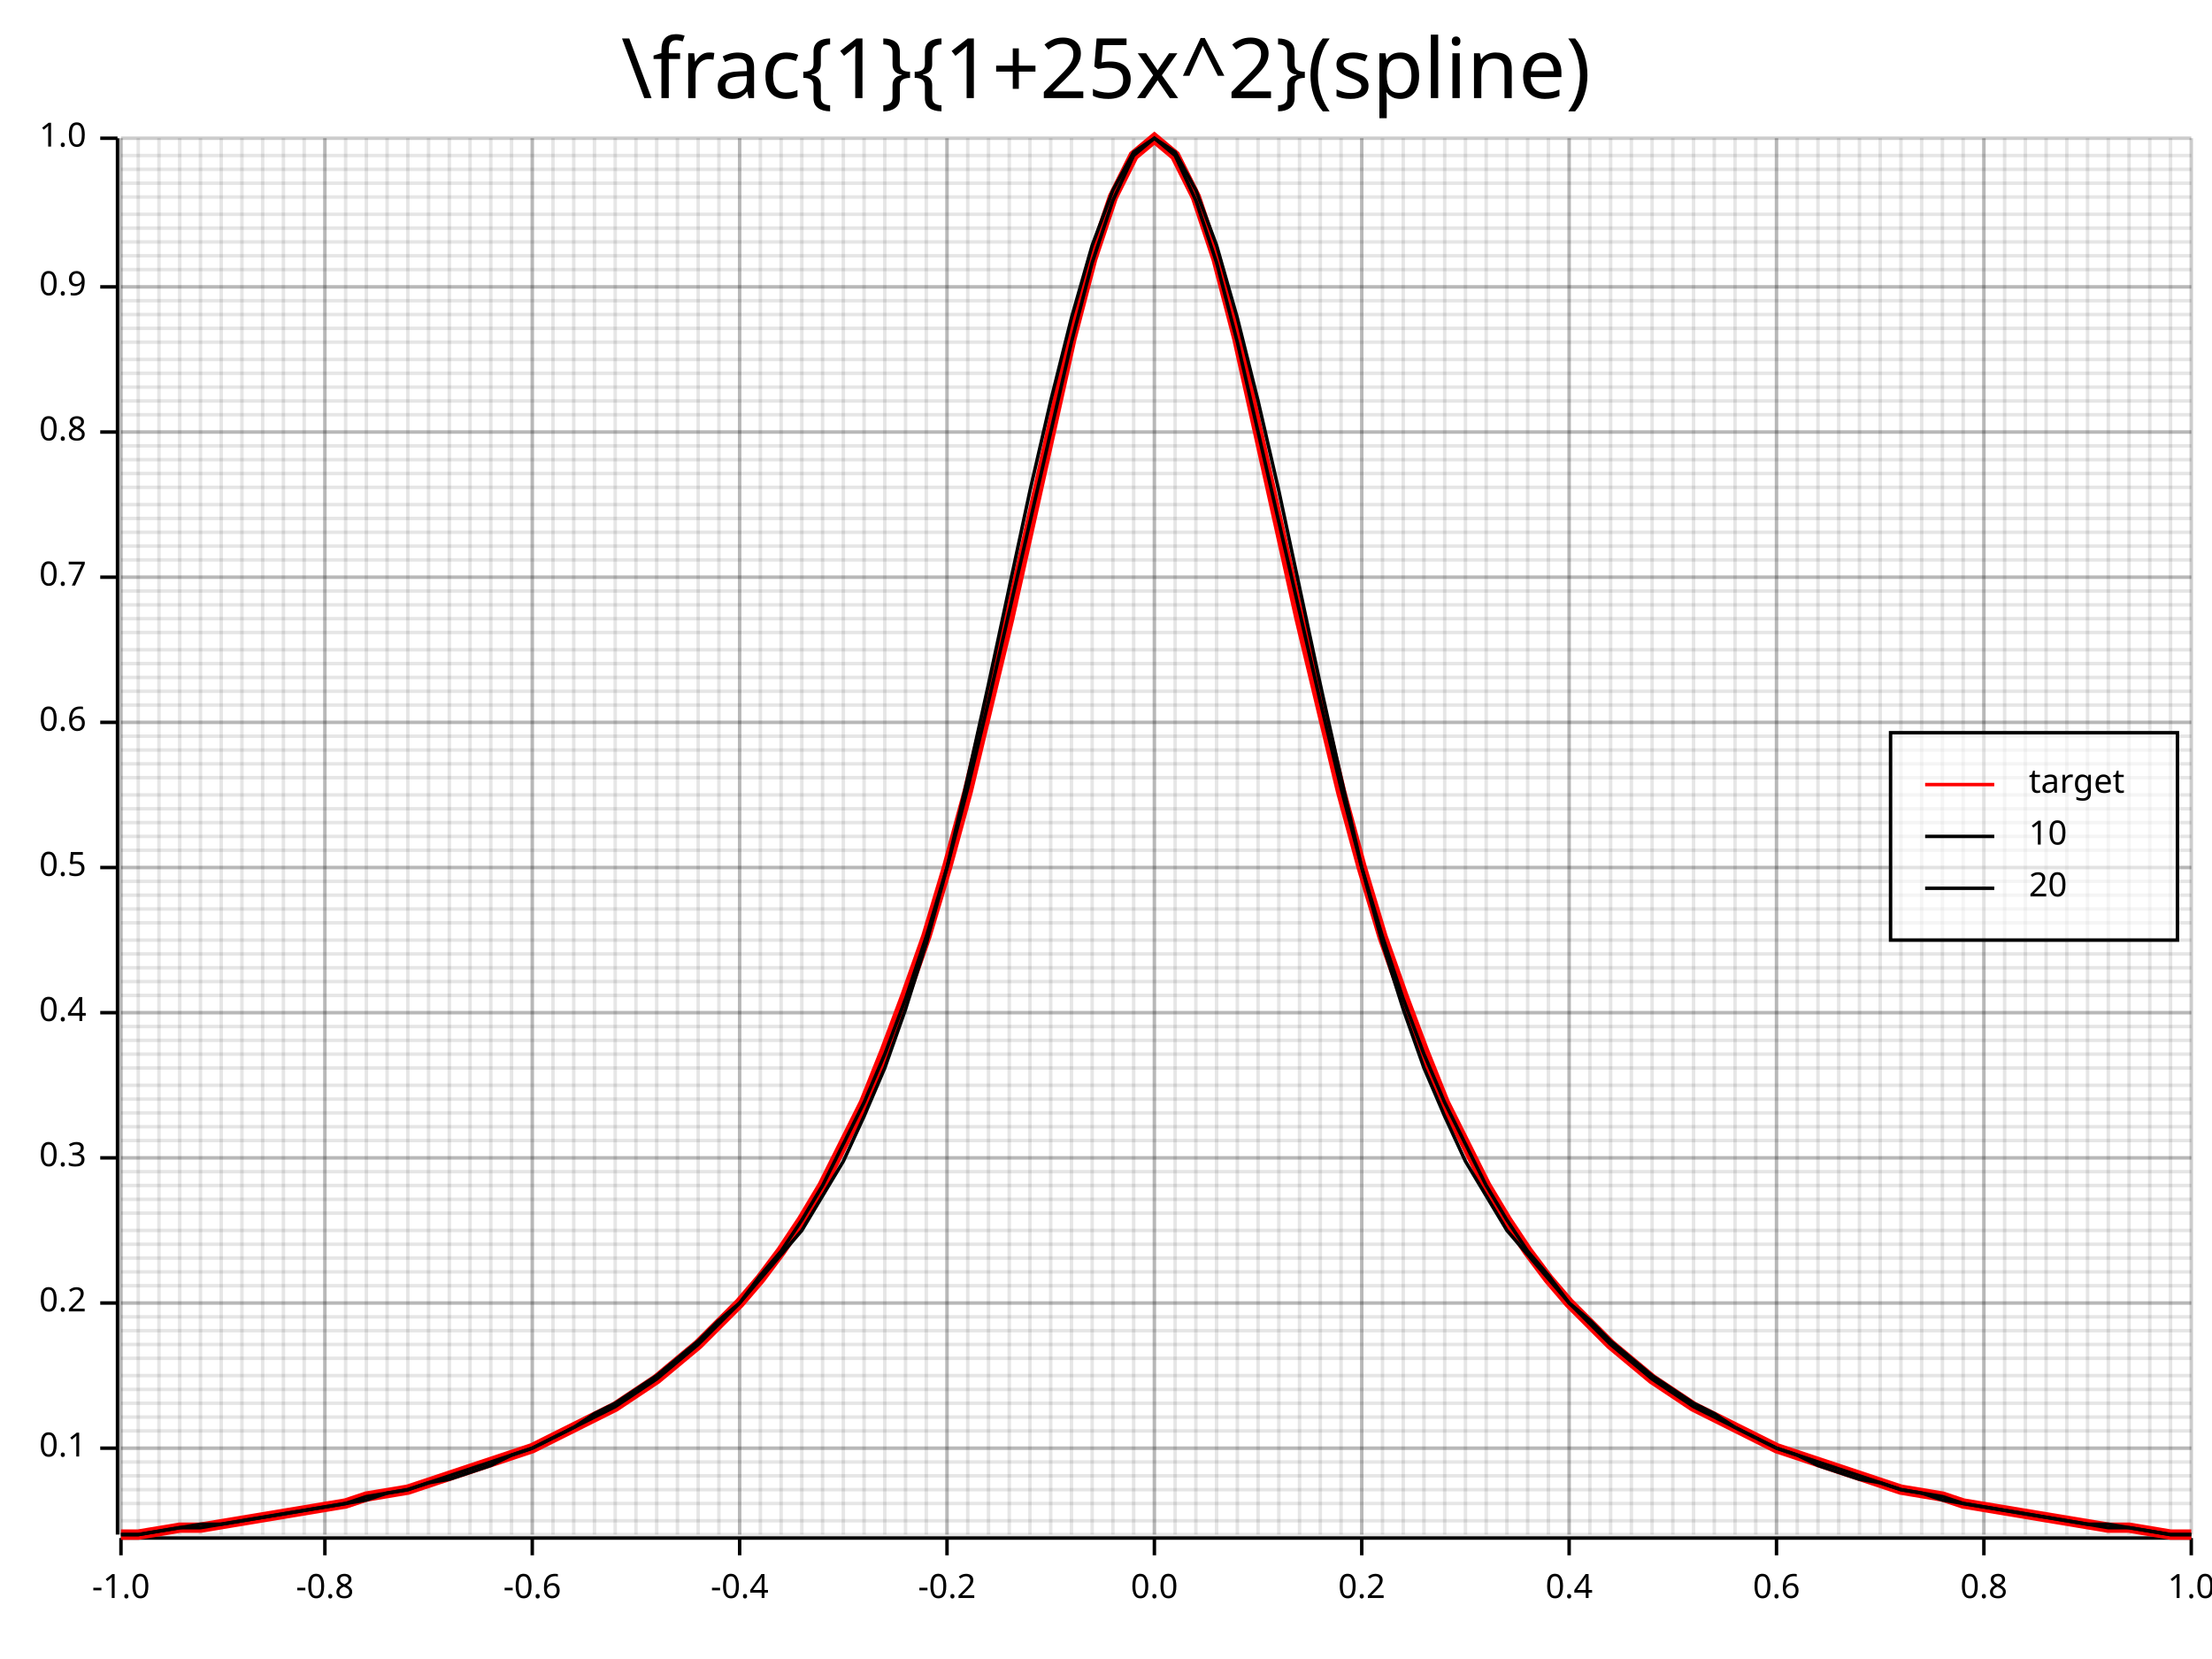
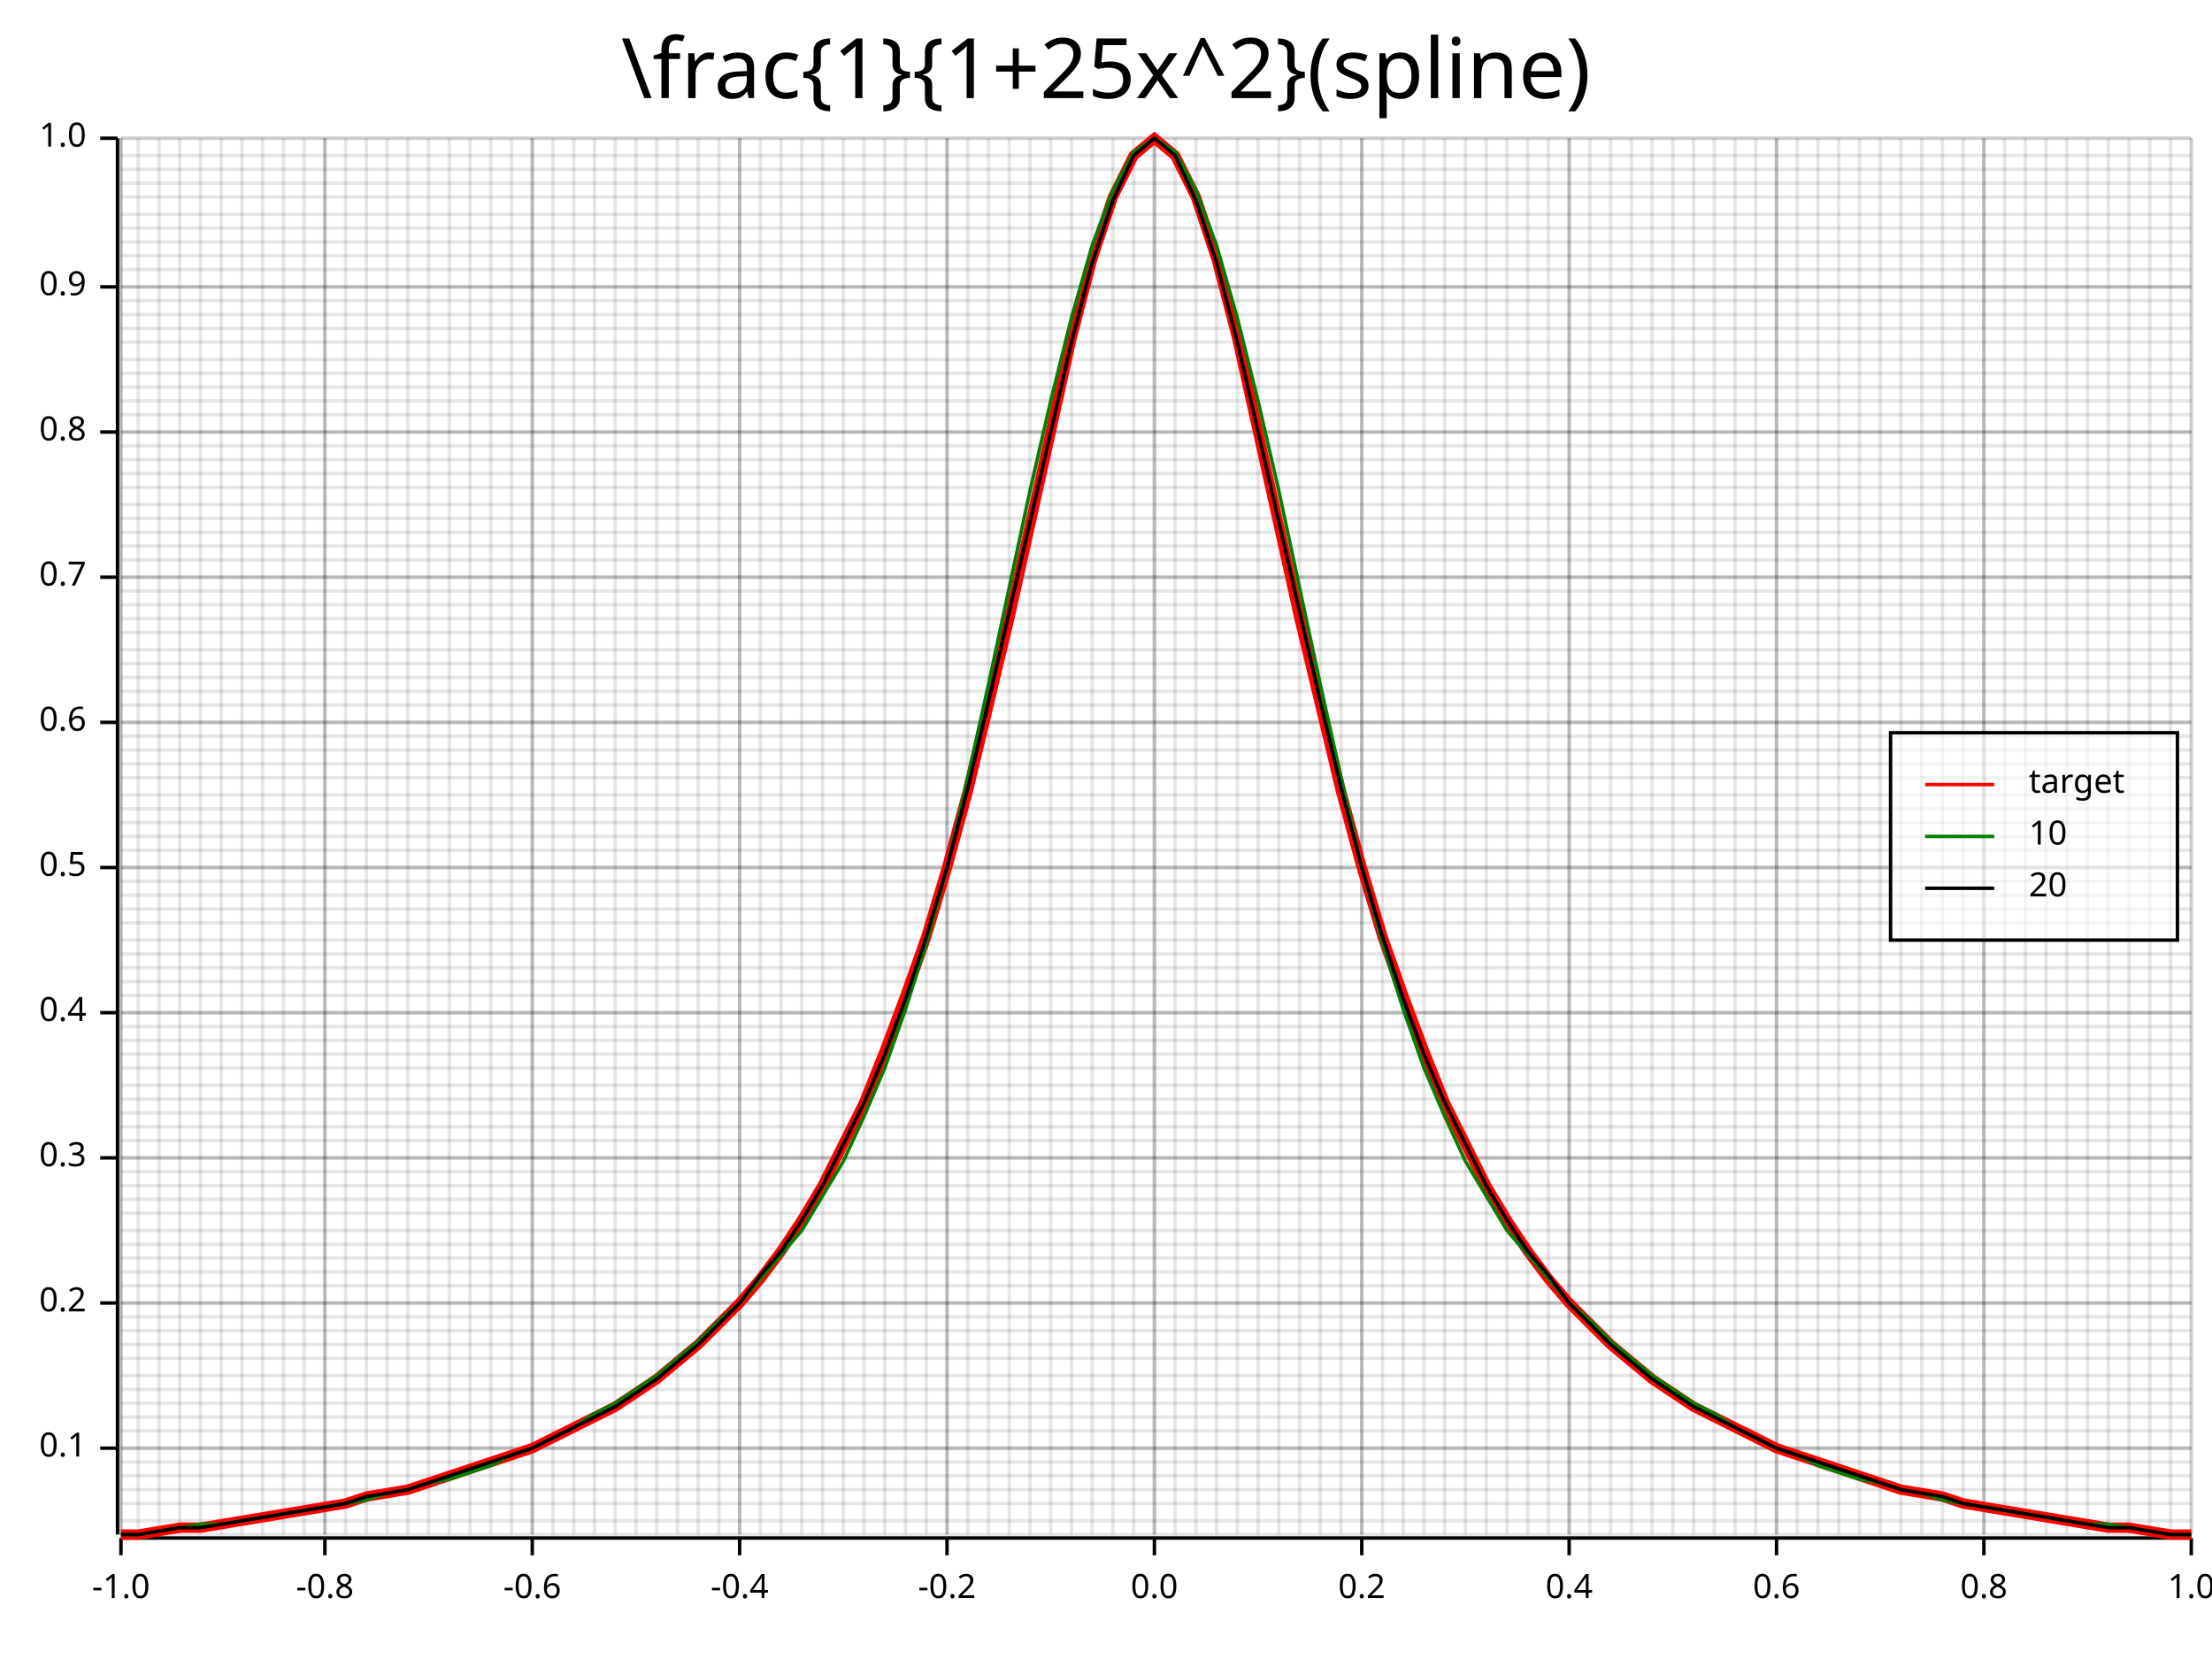
<svg xmlns="http://www.w3.org/2000/svg" width="640" height="480" viewBox="0 0 640 480">
  <rect x="0" y="0" width="640" height="480" opacity="1" fill="#FFFFFF" stroke="none" />
  <text x="320" y="10" dy="0.76em" text-anchor="middle" font-family="sans-serif" font-size="24.194" opacity="1" fill="#000000">
\frac{1}{1+25x^2}(spline)
</text>
  <line opacity="0.1" stroke="#000000" stroke-width="1" x1="35" y1="444" x2="35" y2="40" />
  <line opacity="0.1" stroke="#000000" stroke-width="1" x1="40" y1="444" x2="40" y2="40" />
  <line opacity="0.1" stroke="#000000" stroke-width="1" x1="46" y1="444" x2="46" y2="40" />
  <line opacity="0.1" stroke="#000000" stroke-width="1" x1="52" y1="444" x2="52" y2="40" />
  <line opacity="0.1" stroke="#000000" stroke-width="1" x1="58" y1="444" x2="58" y2="40" />
  <line opacity="0.1" stroke="#000000" stroke-width="1" x1="64" y1="444" x2="64" y2="40" />
  <line opacity="0.1" stroke="#000000" stroke-width="1" x1="70" y1="444" x2="70" y2="40" />
  <line opacity="0.1" stroke="#000000" stroke-width="1" x1="76" y1="444" x2="76" y2="40" />
  <line opacity="0.1" stroke="#000000" stroke-width="1" x1="82" y1="444" x2="82" y2="40" />
  <line opacity="0.1" stroke="#000000" stroke-width="1" x1="88" y1="444" x2="88" y2="40" />
  <line opacity="0.1" stroke="#000000" stroke-width="1" x1="94" y1="444" x2="94" y2="40" />
  <line opacity="0.1" stroke="#000000" stroke-width="1" x1="100" y1="444" x2="100" y2="40" />
  <line opacity="0.1" stroke="#000000" stroke-width="1" x1="106" y1="444" x2="106" y2="40" />
  <line opacity="0.1" stroke="#000000" stroke-width="1" x1="112" y1="444" x2="112" y2="40" />
  <line opacity="0.1" stroke="#000000" stroke-width="1" x1="118" y1="444" x2="118" y2="40" />
  <line opacity="0.1" stroke="#000000" stroke-width="1" x1="124" y1="444" x2="124" y2="40" />
  <line opacity="0.1" stroke="#000000" stroke-width="1" x1="130" y1="444" x2="130" y2="40" />
  <line opacity="0.1" stroke="#000000" stroke-width="1" x1="136" y1="444" x2="136" y2="40" />
  <line opacity="0.1" stroke="#000000" stroke-width="1" x1="142" y1="444" x2="142" y2="40" />
  <line opacity="0.1" stroke="#000000" stroke-width="1" x1="148" y1="444" x2="148" y2="40" />
  <line opacity="0.1" stroke="#000000" stroke-width="1" x1="154" y1="444" x2="154" y2="40" />
  <line opacity="0.1" stroke="#000000" stroke-width="1" x1="160" y1="444" x2="160" y2="40" />
  <line opacity="0.1" stroke="#000000" stroke-width="1" x1="166" y1="444" x2="166" y2="40" />
  <line opacity="0.1" stroke="#000000" stroke-width="1" x1="172" y1="444" x2="172" y2="40" />
  <line opacity="0.1" stroke="#000000" stroke-width="1" x1="178" y1="444" x2="178" y2="40" />
  <line opacity="0.1" stroke="#000000" stroke-width="1" x1="184" y1="444" x2="184" y2="40" />
  <line opacity="0.1" stroke="#000000" stroke-width="1" x1="190" y1="444" x2="190" y2="40" />
  <line opacity="0.1" stroke="#000000" stroke-width="1" x1="196" y1="444" x2="196" y2="40" />
  <line opacity="0.1" stroke="#000000" stroke-width="1" x1="202" y1="444" x2="202" y2="40" />
  <line opacity="0.1" stroke="#000000" stroke-width="1" x1="208" y1="444" x2="208" y2="40" />
  <line opacity="0.1" stroke="#000000" stroke-width="1" x1="214" y1="444" x2="214" y2="40" />
  <line opacity="0.1" stroke="#000000" stroke-width="1" x1="220" y1="444" x2="220" y2="40" />
  <line opacity="0.1" stroke="#000000" stroke-width="1" x1="226" y1="444" x2="226" y2="40" />
  <line opacity="0.1" stroke="#000000" stroke-width="1" x1="232" y1="444" x2="232" y2="40" />
  <line opacity="0.1" stroke="#000000" stroke-width="1" x1="238" y1="444" x2="238" y2="40" />
  <line opacity="0.1" stroke="#000000" stroke-width="1" x1="244" y1="444" x2="244" y2="40" />
  <line opacity="0.1" stroke="#000000" stroke-width="1" x1="250" y1="444" x2="250" y2="40" />
  <line opacity="0.1" stroke="#000000" stroke-width="1" x1="256" y1="444" x2="256" y2="40" />
  <line opacity="0.1" stroke="#000000" stroke-width="1" x1="262" y1="444" x2="262" y2="40" />
  <line opacity="0.1" stroke="#000000" stroke-width="1" x1="268" y1="444" x2="268" y2="40" />
  <line opacity="0.1" stroke="#000000" stroke-width="1" x1="274" y1="444" x2="274" y2="40" />
  <line opacity="0.1" stroke="#000000" stroke-width="1" x1="280" y1="444" x2="280" y2="40" />
  <line opacity="0.1" stroke="#000000" stroke-width="1" x1="286" y1="444" x2="286" y2="40" />
  <line opacity="0.1" stroke="#000000" stroke-width="1" x1="292" y1="444" x2="292" y2="40" />
  <line opacity="0.1" stroke="#000000" stroke-width="1" x1="298" y1="444" x2="298" y2="40" />
  <line opacity="0.1" stroke="#000000" stroke-width="1" x1="304" y1="444" x2="304" y2="40" />
  <line opacity="0.1" stroke="#000000" stroke-width="1" x1="310" y1="444" x2="310" y2="40" />
  <line opacity="0.1" stroke="#000000" stroke-width="1" x1="316" y1="444" x2="316" y2="40" />
  <line opacity="0.1" stroke="#000000" stroke-width="1" x1="322" y1="444" x2="322" y2="40" />
  <line opacity="0.1" stroke="#000000" stroke-width="1" x1="328" y1="444" x2="328" y2="40" />
  <line opacity="0.1" stroke="#000000" stroke-width="1" x1="334" y1="444" x2="334" y2="40" />
  <line opacity="0.1" stroke="#000000" stroke-width="1" x1="340" y1="444" x2="340" y2="40" />
  <line opacity="0.1" stroke="#000000" stroke-width="1" x1="346" y1="444" x2="346" y2="40" />
  <line opacity="0.1" stroke="#000000" stroke-width="1" x1="352" y1="444" x2="352" y2="40" />
  <line opacity="0.1" stroke="#000000" stroke-width="1" x1="358" y1="444" x2="358" y2="40" />
  <line opacity="0.1" stroke="#000000" stroke-width="1" x1="364" y1="444" x2="364" y2="40" />
  <line opacity="0.1" stroke="#000000" stroke-width="1" x1="370" y1="444" x2="370" y2="40" />
  <line opacity="0.1" stroke="#000000" stroke-width="1" x1="376" y1="444" x2="376" y2="40" />
  <line opacity="0.1" stroke="#000000" stroke-width="1" x1="382" y1="444" x2="382" y2="40" />
  <line opacity="0.1" stroke="#000000" stroke-width="1" x1="388" y1="444" x2="388" y2="40" />
  <line opacity="0.1" stroke="#000000" stroke-width="1" x1="394" y1="444" x2="394" y2="40" />
  <line opacity="0.1" stroke="#000000" stroke-width="1" x1="400" y1="444" x2="400" y2="40" />
  <line opacity="0.1" stroke="#000000" stroke-width="1" x1="406" y1="444" x2="406" y2="40" />
  <line opacity="0.1" stroke="#000000" stroke-width="1" x1="412" y1="444" x2="412" y2="40" />
  <line opacity="0.1" stroke="#000000" stroke-width="1" x1="418" y1="444" x2="418" y2="40" />
  <line opacity="0.1" stroke="#000000" stroke-width="1" x1="424" y1="444" x2="424" y2="40" />
  <line opacity="0.1" stroke="#000000" stroke-width="1" x1="430" y1="444" x2="430" y2="40" />
  <line opacity="0.1" stroke="#000000" stroke-width="1" x1="436" y1="444" x2="436" y2="40" />
  <line opacity="0.1" stroke="#000000" stroke-width="1" x1="442" y1="444" x2="442" y2="40" />
  <line opacity="0.1" stroke="#000000" stroke-width="1" x1="448" y1="444" x2="448" y2="40" />
  <line opacity="0.1" stroke="#000000" stroke-width="1" x1="454" y1="444" x2="454" y2="40" />
  <line opacity="0.1" stroke="#000000" stroke-width="1" x1="460" y1="444" x2="460" y2="40" />
  <line opacity="0.1" stroke="#000000" stroke-width="1" x1="466" y1="444" x2="466" y2="40" />
  <line opacity="0.1" stroke="#000000" stroke-width="1" x1="472" y1="444" x2="472" y2="40" />
  <line opacity="0.1" stroke="#000000" stroke-width="1" x1="478" y1="444" x2="478" y2="40" />
  <line opacity="0.1" stroke="#000000" stroke-width="1" x1="484" y1="444" x2="484" y2="40" />
  <line opacity="0.1" stroke="#000000" stroke-width="1" x1="490" y1="444" x2="490" y2="40" />
  <line opacity="0.1" stroke="#000000" stroke-width="1" x1="496" y1="444" x2="496" y2="40" />
  <line opacity="0.1" stroke="#000000" stroke-width="1" x1="502" y1="444" x2="502" y2="40" />
  <line opacity="0.1" stroke="#000000" stroke-width="1" x1="508" y1="444" x2="508" y2="40" />
  <line opacity="0.1" stroke="#000000" stroke-width="1" x1="514" y1="444" x2="514" y2="40" />
  <line opacity="0.1" stroke="#000000" stroke-width="1" x1="520" y1="444" x2="520" y2="40" />
  <line opacity="0.1" stroke="#000000" stroke-width="1" x1="526" y1="444" x2="526" y2="40" />
  <line opacity="0.1" stroke="#000000" stroke-width="1" x1="532" y1="444" x2="532" y2="40" />
  <line opacity="0.1" stroke="#000000" stroke-width="1" x1="538" y1="444" x2="538" y2="40" />
  <line opacity="0.1" stroke="#000000" stroke-width="1" x1="544" y1="444" x2="544" y2="40" />
  <line opacity="0.1" stroke="#000000" stroke-width="1" x1="550" y1="444" x2="550" y2="40" />
  <line opacity="0.1" stroke="#000000" stroke-width="1" x1="556" y1="444" x2="556" y2="40" />
  <line opacity="0.1" stroke="#000000" stroke-width="1" x1="562" y1="444" x2="562" y2="40" />
  <line opacity="0.1" stroke="#000000" stroke-width="1" x1="568" y1="444" x2="568" y2="40" />
  <line opacity="0.1" stroke="#000000" stroke-width="1" x1="574" y1="444" x2="574" y2="40" />
  <line opacity="0.1" stroke="#000000" stroke-width="1" x1="580" y1="444" x2="580" y2="40" />
  <line opacity="0.1" stroke="#000000" stroke-width="1" x1="586" y1="444" x2="586" y2="40" />
  <line opacity="0.1" stroke="#000000" stroke-width="1" x1="592" y1="444" x2="592" y2="40" />
  <line opacity="0.1" stroke="#000000" stroke-width="1" x1="598" y1="444" x2="598" y2="40" />
  <line opacity="0.1" stroke="#000000" stroke-width="1" x1="604" y1="444" x2="604" y2="40" />
  <line opacity="0.1" stroke="#000000" stroke-width="1" x1="610" y1="444" x2="610" y2="40" />
  <line opacity="0.1" stroke="#000000" stroke-width="1" x1="616" y1="444" x2="616" y2="40" />
  <line opacity="0.1" stroke="#000000" stroke-width="1" x1="622" y1="444" x2="622" y2="40" />
  <line opacity="0.1" stroke="#000000" stroke-width="1" x1="628" y1="444" x2="628" y2="40" />
  <line opacity="0.1" stroke="#000000" stroke-width="1" x1="35" y1="444" x2="634" y2="444" />
  <line opacity="0.1" stroke="#000000" stroke-width="1" x1="35" y1="440" x2="634" y2="440" />
  <line opacity="0.1" stroke="#000000" stroke-width="1" x1="35" y1="435" x2="634" y2="435" />
  <line opacity="0.1" stroke="#000000" stroke-width="1" x1="35" y1="431" x2="634" y2="431" />
  <line opacity="0.1" stroke="#000000" stroke-width="1" x1="35" y1="427" x2="634" y2="427" />
  <line opacity="0.1" stroke="#000000" stroke-width="1" x1="35" y1="423" x2="634" y2="423" />
  <line opacity="0.1" stroke="#000000" stroke-width="1" x1="35" y1="419" x2="634" y2="419" />
  <line opacity="0.1" stroke="#000000" stroke-width="1" x1="35" y1="414" x2="634" y2="414" />
  <line opacity="0.1" stroke="#000000" stroke-width="1" x1="35" y1="410" x2="634" y2="410" />
  <line opacity="0.1" stroke="#000000" stroke-width="1" x1="35" y1="406" x2="634" y2="406" />
  <line opacity="0.1" stroke="#000000" stroke-width="1" x1="35" y1="402" x2="634" y2="402" />
  <line opacity="0.1" stroke="#000000" stroke-width="1" x1="35" y1="398" x2="634" y2="398" />
  <line opacity="0.1" stroke="#000000" stroke-width="1" x1="35" y1="393" x2="634" y2="393" />
  <line opacity="0.1" stroke="#000000" stroke-width="1" x1="35" y1="389" x2="634" y2="389" />
  <line opacity="0.1" stroke="#000000" stroke-width="1" x1="35" y1="385" x2="634" y2="385" />
  <line opacity="0.1" stroke="#000000" stroke-width="1" x1="35" y1="381" x2="634" y2="381" />
  <line opacity="0.1" stroke="#000000" stroke-width="1" x1="35" y1="377" x2="634" y2="377" />
  <line opacity="0.1" stroke="#000000" stroke-width="1" x1="35" y1="372" x2="634" y2="372" />
  <line opacity="0.1" stroke="#000000" stroke-width="1" x1="35" y1="368" x2="634" y2="368" />
  <line opacity="0.1" stroke="#000000" stroke-width="1" x1="35" y1="364" x2="634" y2="364" />
  <line opacity="0.1" stroke="#000000" stroke-width="1" x1="35" y1="360" x2="634" y2="360" />
  <line opacity="0.1" stroke="#000000" stroke-width="1" x1="35" y1="356" x2="634" y2="356" />
  <line opacity="0.1" stroke="#000000" stroke-width="1" x1="35" y1="351" x2="634" y2="351" />
  <line opacity="0.1" stroke="#000000" stroke-width="1" x1="35" y1="347" x2="634" y2="347" />
  <line opacity="0.1" stroke="#000000" stroke-width="1" x1="35" y1="343" x2="634" y2="343" />
  <line opacity="0.1" stroke="#000000" stroke-width="1" x1="35" y1="339" x2="634" y2="339" />
  <line opacity="0.1" stroke="#000000" stroke-width="1" x1="35" y1="335" x2="634" y2="335" />
  <line opacity="0.1" stroke="#000000" stroke-width="1" x1="35" y1="330" x2="634" y2="330" />
  <line opacity="0.1" stroke="#000000" stroke-width="1" x1="35" y1="326" x2="634" y2="326" />
  <line opacity="0.1" stroke="#000000" stroke-width="1" x1="35" y1="322" x2="634" y2="322" />
  <line opacity="0.1" stroke="#000000" stroke-width="1" x1="35" y1="318" x2="634" y2="318" />
  <line opacity="0.1" stroke="#000000" stroke-width="1" x1="35" y1="314" x2="634" y2="314" />
  <line opacity="0.1" stroke="#000000" stroke-width="1" x1="35" y1="309" x2="634" y2="309" />
  <line opacity="0.1" stroke="#000000" stroke-width="1" x1="35" y1="305" x2="634" y2="305" />
  <line opacity="0.1" stroke="#000000" stroke-width="1" x1="35" y1="301" x2="634" y2="301" />
  <line opacity="0.1" stroke="#000000" stroke-width="1" x1="35" y1="297" x2="634" y2="297" />
  <line opacity="0.1" stroke="#000000" stroke-width="1" x1="35" y1="293" x2="634" y2="293" />
  <line opacity="0.1" stroke="#000000" stroke-width="1" x1="35" y1="288" x2="634" y2="288" />
  <line opacity="0.1" stroke="#000000" stroke-width="1" x1="35" y1="284" x2="634" y2="284" />
  <line opacity="0.1" stroke="#000000" stroke-width="1" x1="35" y1="280" x2="634" y2="280" />
  <line opacity="0.1" stroke="#000000" stroke-width="1" x1="35" y1="276" x2="634" y2="276" />
  <line opacity="0.1" stroke="#000000" stroke-width="1" x1="35" y1="272" x2="634" y2="272" />
  <line opacity="0.1" stroke="#000000" stroke-width="1" x1="35" y1="267" x2="634" y2="267" />
  <line opacity="0.1" stroke="#000000" stroke-width="1" x1="35" y1="263" x2="634" y2="263" />
  <line opacity="0.1" stroke="#000000" stroke-width="1" x1="35" y1="259" x2="634" y2="259" />
  <line opacity="0.1" stroke="#000000" stroke-width="1" x1="35" y1="255" x2="634" y2="255" />
  <line opacity="0.1" stroke="#000000" stroke-width="1" x1="35" y1="251" x2="634" y2="251" />
  <line opacity="0.1" stroke="#000000" stroke-width="1" x1="35" y1="246" x2="634" y2="246" />
  <line opacity="0.1" stroke="#000000" stroke-width="1" x1="35" y1="242" x2="634" y2="242" />
  <line opacity="0.1" stroke="#000000" stroke-width="1" x1="35" y1="238" x2="634" y2="238" />
  <line opacity="0.1" stroke="#000000" stroke-width="1" x1="35" y1="234" x2="634" y2="234" />
  <line opacity="0.1" stroke="#000000" stroke-width="1" x1="35" y1="230" x2="634" y2="230" />
  <line opacity="0.1" stroke="#000000" stroke-width="1" x1="35" y1="225" x2="634" y2="225" />
  <line opacity="0.1" stroke="#000000" stroke-width="1" x1="35" y1="221" x2="634" y2="221" />
  <line opacity="0.1" stroke="#000000" stroke-width="1" x1="35" y1="217" x2="634" y2="217" />
  <line opacity="0.1" stroke="#000000" stroke-width="1" x1="35" y1="213" x2="634" y2="213" />
  <line opacity="0.1" stroke="#000000" stroke-width="1" x1="35" y1="209" x2="634" y2="209" />
  <line opacity="0.1" stroke="#000000" stroke-width="1" x1="35" y1="204" x2="634" y2="204" />
  <line opacity="0.1" stroke="#000000" stroke-width="1" x1="35" y1="200" x2="634" y2="200" />
  <line opacity="0.1" stroke="#000000" stroke-width="1" x1="35" y1="196" x2="634" y2="196" />
  <line opacity="0.1" stroke="#000000" stroke-width="1" x1="35" y1="192" x2="634" y2="192" />
  <line opacity="0.1" stroke="#000000" stroke-width="1" x1="35" y1="188" x2="634" y2="188" />
  <line opacity="0.1" stroke="#000000" stroke-width="1" x1="35" y1="183" x2="634" y2="183" />
  <line opacity="0.1" stroke="#000000" stroke-width="1" x1="35" y1="179" x2="634" y2="179" />
  <line opacity="0.1" stroke="#000000" stroke-width="1" x1="35" y1="175" x2="634" y2="175" />
  <line opacity="0.1" stroke="#000000" stroke-width="1" x1="35" y1="171" x2="634" y2="171" />
  <line opacity="0.1" stroke="#000000" stroke-width="1" x1="35" y1="167" x2="634" y2="167" />
  <line opacity="0.1" stroke="#000000" stroke-width="1" x1="35" y1="162" x2="634" y2="162" />
  <line opacity="0.1" stroke="#000000" stroke-width="1" x1="35" y1="158" x2="634" y2="158" />
  <line opacity="0.1" stroke="#000000" stroke-width="1" x1="35" y1="154" x2="634" y2="154" />
  <line opacity="0.1" stroke="#000000" stroke-width="1" x1="35" y1="150" x2="634" y2="150" />
  <line opacity="0.1" stroke="#000000" stroke-width="1" x1="35" y1="146" x2="634" y2="146" />
  <line opacity="0.1" stroke="#000000" stroke-width="1" x1="35" y1="141" x2="634" y2="141" />
  <line opacity="0.1" stroke="#000000" stroke-width="1" x1="35" y1="137" x2="634" y2="137" />
  <line opacity="0.1" stroke="#000000" stroke-width="1" x1="35" y1="133" x2="634" y2="133" />
  <line opacity="0.1" stroke="#000000" stroke-width="1" x1="35" y1="129" x2="634" y2="129" />
  <line opacity="0.1" stroke="#000000" stroke-width="1" x1="35" y1="125" x2="634" y2="125" />
  <line opacity="0.1" stroke="#000000" stroke-width="1" x1="35" y1="120" x2="634" y2="120" />
  <line opacity="0.1" stroke="#000000" stroke-width="1" x1="35" y1="116" x2="634" y2="116" />
  <line opacity="0.1" stroke="#000000" stroke-width="1" x1="35" y1="112" x2="634" y2="112" />
  <line opacity="0.1" stroke="#000000" stroke-width="1" x1="35" y1="108" x2="634" y2="108" />
  <line opacity="0.1" stroke="#000000" stroke-width="1" x1="35" y1="104" x2="634" y2="104" />
  <line opacity="0.1" stroke="#000000" stroke-width="1" x1="35" y1="99" x2="634" y2="99" />
  <line opacity="0.1" stroke="#000000" stroke-width="1" x1="35" y1="95" x2="634" y2="95" />
  <line opacity="0.1" stroke="#000000" stroke-width="1" x1="35" y1="91" x2="634" y2="91" />
  <line opacity="0.1" stroke="#000000" stroke-width="1" x1="35" y1="87" x2="634" y2="87" />
  <line opacity="0.1" stroke="#000000" stroke-width="1" x1="35" y1="83" x2="634" y2="83" />
  <line opacity="0.1" stroke="#000000" stroke-width="1" x1="35" y1="78" x2="634" y2="78" />
  <line opacity="0.1" stroke="#000000" stroke-width="1" x1="35" y1="74" x2="634" y2="74" />
  <line opacity="0.1" stroke="#000000" stroke-width="1" x1="35" y1="70" x2="634" y2="70" />
  <line opacity="0.1" stroke="#000000" stroke-width="1" x1="35" y1="66" x2="634" y2="66" />
  <line opacity="0.1" stroke="#000000" stroke-width="1" x1="35" y1="62" x2="634" y2="62" />
  <line opacity="0.1" stroke="#000000" stroke-width="1" x1="35" y1="57" x2="634" y2="57" />
  <line opacity="0.1" stroke="#000000" stroke-width="1" x1="35" y1="53" x2="634" y2="53" />
  <line opacity="0.1" stroke="#000000" stroke-width="1" x1="35" y1="49" x2="634" y2="49" />
  <line opacity="0.1" stroke="#000000" stroke-width="1" x1="35" y1="45" x2="634" y2="45" />
  <line opacity="0.2" stroke="#000000" stroke-width="1" x1="35" y1="444" x2="35" y2="40" />
  <line opacity="0.2" stroke="#000000" stroke-width="1" x1="94" y1="444" x2="94" y2="40" />
  <line opacity="0.2" stroke="#000000" stroke-width="1" x1="154" y1="444" x2="154" y2="40" />
  <line opacity="0.2" stroke="#000000" stroke-width="1" x1="214" y1="444" x2="214" y2="40" />
  <line opacity="0.2" stroke="#000000" stroke-width="1" x1="274" y1="444" x2="274" y2="40" />
  <line opacity="0.2" stroke="#000000" stroke-width="1" x1="334" y1="444" x2="334" y2="40" />
  <line opacity="0.2" stroke="#000000" stroke-width="1" x1="394" y1="444" x2="394" y2="40" />
  <line opacity="0.2" stroke="#000000" stroke-width="1" x1="454" y1="444" x2="454" y2="40" />
  <line opacity="0.2" stroke="#000000" stroke-width="1" x1="514" y1="444" x2="514" y2="40" />
  <line opacity="0.2" stroke="#000000" stroke-width="1" x1="574" y1="444" x2="574" y2="40" />
  <line opacity="0.2" stroke="#000000" stroke-width="1" x1="634" y1="444" x2="634" y2="40" />
  <line opacity="0.2" stroke="#000000" stroke-width="1" x1="35" y1="419" x2="634" y2="419" />
  <line opacity="0.2" stroke="#000000" stroke-width="1" x1="35" y1="377" x2="634" y2="377" />
  <line opacity="0.2" stroke="#000000" stroke-width="1" x1="35" y1="335" x2="634" y2="335" />
  <line opacity="0.2" stroke="#000000" stroke-width="1" x1="35" y1="293" x2="634" y2="293" />
  <line opacity="0.2" stroke="#000000" stroke-width="1" x1="35" y1="251" x2="634" y2="251" />
  <line opacity="0.2" stroke="#000000" stroke-width="1" x1="35" y1="209" x2="634" y2="209" />
  <line opacity="0.2" stroke="#000000" stroke-width="1" x1="35" y1="167" x2="634" y2="167" />
  <line opacity="0.2" stroke="#000000" stroke-width="1" x1="35" y1="125" x2="634" y2="125" />
  <line opacity="0.2" stroke="#000000" stroke-width="1" x1="35" y1="83" x2="634" y2="83" />
  <line opacity="0.2" stroke="#000000" stroke-width="1" x1="35" y1="40" x2="634" y2="40" />
  <polyline fill="none" opacity="1" stroke="#000000" stroke-width="1" points="34,40 34,444 " />
  <text x="25" y="419" dy="0.5ex" text-anchor="end" font-family="sans-serif" font-size="9.677" opacity="1" fill="#000000">
0.1
</text>
  <polyline fill="none" opacity="1" stroke="#000000" stroke-width="1" points="29,419 34,419 " />
  <text x="25" y="377" dy="0.5ex" text-anchor="end" font-family="sans-serif" font-size="9.677" opacity="1" fill="#000000">
0.2
</text>
  <polyline fill="none" opacity="1" stroke="#000000" stroke-width="1" points="29,377 34,377 " />
  <text x="25" y="335" dy="0.5ex" text-anchor="end" font-family="sans-serif" font-size="9.677" opacity="1" fill="#000000">
0.3
</text>
  <polyline fill="none" opacity="1" stroke="#000000" stroke-width="1" points="29,335 34,335 " />
  <text x="25" y="293" dy="0.5ex" text-anchor="end" font-family="sans-serif" font-size="9.677" opacity="1" fill="#000000">
0.4
</text>
  <polyline fill="none" opacity="1" stroke="#000000" stroke-width="1" points="29,293 34,293 " />
  <text x="25" y="251" dy="0.5ex" text-anchor="end" font-family="sans-serif" font-size="9.677" opacity="1" fill="#000000">
0.5
</text>
  <polyline fill="none" opacity="1" stroke="#000000" stroke-width="1" points="29,251 34,251 " />
  <text x="25" y="209" dy="0.5ex" text-anchor="end" font-family="sans-serif" font-size="9.677" opacity="1" fill="#000000">
0.6
</text>
  <polyline fill="none" opacity="1" stroke="#000000" stroke-width="1" points="29,209 34,209 " />
  <text x="25" y="167" dy="0.5ex" text-anchor="end" font-family="sans-serif" font-size="9.677" opacity="1" fill="#000000">
0.7
</text>
  <polyline fill="none" opacity="1" stroke="#000000" stroke-width="1" points="29,167 34,167 " />
  <text x="25" y="125" dy="0.5ex" text-anchor="end" font-family="sans-serif" font-size="9.677" opacity="1" fill="#000000">
0.8
</text>
  <polyline fill="none" opacity="1" stroke="#000000" stroke-width="1" points="29,125 34,125 " />
  <text x="25" y="83" dy="0.5ex" text-anchor="end" font-family="sans-serif" font-size="9.677" opacity="1" fill="#000000">
0.9
</text>
  <polyline fill="none" opacity="1" stroke="#000000" stroke-width="1" points="29,83 34,83 " />
  <text x="25" y="40" dy="0.5ex" text-anchor="end" font-family="sans-serif" font-size="9.677" opacity="1" fill="#000000">
1.0
</text>
  <polyline fill="none" opacity="1" stroke="#000000" stroke-width="1" points="29,40 34,40 " />
  <polyline fill="none" opacity="1" stroke="#000000" stroke-width="1" points="35,445 634,445 " />
  <text x="35" y="455" dy="0.76em" text-anchor="middle" font-family="sans-serif" font-size="9.677" opacity="1" fill="#000000">
-1.0
</text>
  <polyline fill="none" opacity="1" stroke="#000000" stroke-width="1" points="35,445 35,450 " />
  <text x="94" y="455" dy="0.76em" text-anchor="middle" font-family="sans-serif" font-size="9.677" opacity="1" fill="#000000">
-0.8
</text>
  <polyline fill="none" opacity="1" stroke="#000000" stroke-width="1" points="94,445 94,450 " />
  <text x="154" y="455" dy="0.76em" text-anchor="middle" font-family="sans-serif" font-size="9.677" opacity="1" fill="#000000">
-0.6
</text>
  <polyline fill="none" opacity="1" stroke="#000000" stroke-width="1" points="154,445 154,450 " />
  <text x="214" y="455" dy="0.76em" text-anchor="middle" font-family="sans-serif" font-size="9.677" opacity="1" fill="#000000">
-0.4
</text>
  <polyline fill="none" opacity="1" stroke="#000000" stroke-width="1" points="214,445 214,450 " />
  <text x="274" y="455" dy="0.76em" text-anchor="middle" font-family="sans-serif" font-size="9.677" opacity="1" fill="#000000">
-0.2
</text>
  <polyline fill="none" opacity="1" stroke="#000000" stroke-width="1" points="274,445 274,450 " />
  <text x="334" y="455" dy="0.76em" text-anchor="middle" font-family="sans-serif" font-size="9.677" opacity="1" fill="#000000">
0.0
</text>
  <polyline fill="none" opacity="1" stroke="#000000" stroke-width="1" points="334,445 334,450 " />
  <text x="394" y="455" dy="0.76em" text-anchor="middle" font-family="sans-serif" font-size="9.677" opacity="1" fill="#000000">
0.2
</text>
  <polyline fill="none" opacity="1" stroke="#000000" stroke-width="1" points="394,445 394,450 " />
  <text x="454" y="455" dy="0.76em" text-anchor="middle" font-family="sans-serif" font-size="9.677" opacity="1" fill="#000000">
0.4
</text>
  <polyline fill="none" opacity="1" stroke="#000000" stroke-width="1" points="454,445 454,450 " />
  <text x="514" y="455" dy="0.76em" text-anchor="middle" font-family="sans-serif" font-size="9.677" opacity="1" fill="#000000">
0.6
</text>
  <polyline fill="none" opacity="1" stroke="#000000" stroke-width="1" points="514,445 514,450 " />
  <text x="574" y="455" dy="0.76em" text-anchor="middle" font-family="sans-serif" font-size="9.677" opacity="1" fill="#000000">
0.8
</text>
  <polyline fill="none" opacity="1" stroke="#000000" stroke-width="1" points="574,445 574,450 " />
  <text x="634" y="455" dy="0.76em" text-anchor="middle" font-family="sans-serif" font-size="9.677" opacity="1" fill="#000000">
1.0
</text>
  <polyline fill="none" opacity="1" stroke="#000000" stroke-width="1" points="634,445 634,450 " />
  <polyline fill="none" opacity="1" stroke="#FF0000" stroke-width="3" points="35,444 40,444 46,443 52,442 58,442 64,441 70,440 76,439 82,438 88,437 94,436 100,435 106,433 112,432 118,431 124,429 130,427 136,425 142,423 148,421 154,419 160,416 166,413 172,410 178,407 184,403 190,399 196,394 202,389 208,383 214,377 220,370 226,362 232,353 238,343 244,331 250,319 256,304 262,288 268,271 274,251 280,229 286,204 292,179 298,152 304,125 310,98 316,75 322,57 328,45 334,40 340,45 346,57 352,75 358,98 364,125 370,152 376,179 382,204 388,229 394,251 400,271 406,288 412,304 418,319 424,331 430,343 436,353 442,362 448,370 454,377 460,383 466,389 472,394 478,399 484,403 490,407 496,410 502,413 508,416 514,419 520,421 526,423 532,425 538,427 544,429 550,431 556,432 562,433 568,435 574,436 580,437 586,438 592,439 598,440 604,441 610,442 616,442 622,443 628,444 634,444 " />
-   <polyline fill="none" opacity="1" stroke="#000000" stroke-width="1" points="35,444 40,444 46,443 52,442 58,441 64,441 70,440 76,439 82,438 88,437 94,436 100,435 106,434 112,432 118,431 124,429 130,428 136,426 142,424 148,421 154,419 160,416 166,413 172,409 178,406 184,402 190,398 196,393 202,388 208,382 214,377 220,370 226,363 232,356 238,346 244,336 250,323 256,309 262,292 268,273 274,251 280,225 286,198 292,170 298,142 304,116 310,92 316,71 322,55 328,44 334,40 340,44 346,55 352,71 358,92 364,116 370,142 376,170 382,198 388,225 394,251 400,273 406,292 412,309 418,323 424,336 430,346 436,356 442,363 448,370 454,377 460,382 466,388 472,393 478,398 484,402 490,406 496,409 502,413 508,416 514,419 520,421 526,424 532,426 538,428 544,429 550,431 556,432 562,434 568,435 574,436 580,437 586,438 592,439 598,440 604,441 610,441 616,442 622,443 628,444 634,444 " />
+   <polyline fill="none" opacity="1" stroke="#008000" stroke-width="1" points="35,444 40,444 46,443 52,442 58,441 64,441 70,440 76,439 82,438 88,437 94,436 100,435 106,434 112,432 118,431 124,429 130,428 136,426 142,424 148,421 154,419 160,416 166,413 172,409 178,406 184,402 190,398 196,393 202,388 208,382 214,377 220,370 226,363 232,356 238,346 244,336 250,323 256,309 262,292 268,273 274,251 280,225 286,198 292,170 298,142 304,116 310,92 316,71 322,55 328,44 334,40 340,44 346,55 352,71 358,92 364,116 370,142 376,170 382,198 388,225 394,251 400,273 406,292 412,309 418,323 424,336 430,346 436,356 442,363 448,370 454,377 460,382 466,388 472,393 478,398 484,402 490,406 496,409 502,413 508,416 514,419 520,421 526,424 532,426 538,428 544,429 550,431 556,432 562,434 568,435 574,436 580,437 586,438 592,439 598,440 604,441 610,441 616,442 622,443 628,444 634,444 " />
  <polyline fill="none" opacity="1" stroke="#000000" stroke-width="1" points="35,444 40,444 46,443 52,442 58,442 64,441 70,440 76,439 82,438 88,437 94,436 100,435 106,433 112,432 118,431 124,429 130,427 136,425 142,423 148,421 154,419 160,416 166,413 172,410 178,407 184,403 190,399 196,394 202,389 208,383 214,377 220,369 226,362 232,353 238,343 244,331 250,319 256,305 262,289 268,271 274,251 280,228 286,203 292,177 298,151 304,125 310,99 316,76 322,58 328,45 334,40 340,45 346,58 352,76 358,99 364,125 370,151 376,177 382,203 388,228 394,251 400,271 406,289 412,305 418,319 424,331 430,343 436,353 442,362 448,369 454,377 460,383 466,389 472,394 478,399 484,403 490,407 496,410 502,413 508,416 514,419 520,421 526,423 532,425 538,427 544,429 550,431 556,432 562,433 568,435 574,436 580,437 586,438 592,439 598,440 604,441 610,442 616,442 622,443 628,444 634,444 " />
  <rect x="547" y="212" width="83" height="60" opacity="0.6" fill="#FFFFFF" stroke="none" />
  <rect x="547" y="212" width="83" height="60" opacity="1" fill="none" stroke="#000000" />
  <text x="587" y="222" dy="0.76em" text-anchor="start" font-family="sans-serif" font-size="9.677" opacity="1" fill="#000000">
target
</text>
  <text x="587" y="237" dy="0.76em" text-anchor="start" font-family="sans-serif" font-size="9.677" opacity="1" fill="#000000">
10
</text>
  <text x="587" y="252" dy="0.76em" text-anchor="start" font-family="sans-serif" font-size="9.677" opacity="1" fill="#000000">
20
</text>
  <polyline fill="none" opacity="1" stroke="#FF0000" stroke-width="1" points="557,227 577,227 " />
-   <polyline fill="none" opacity="1" stroke="#000000" stroke-width="1" points="557,242 577,242 " />
+   <polyline fill="none" opacity="1" stroke="#008000" stroke-width="1" points="557,242 577,242 " />
  <polyline fill="none" opacity="1" stroke="#000000" stroke-width="1" points="557,257 577,257 " />
</svg>
